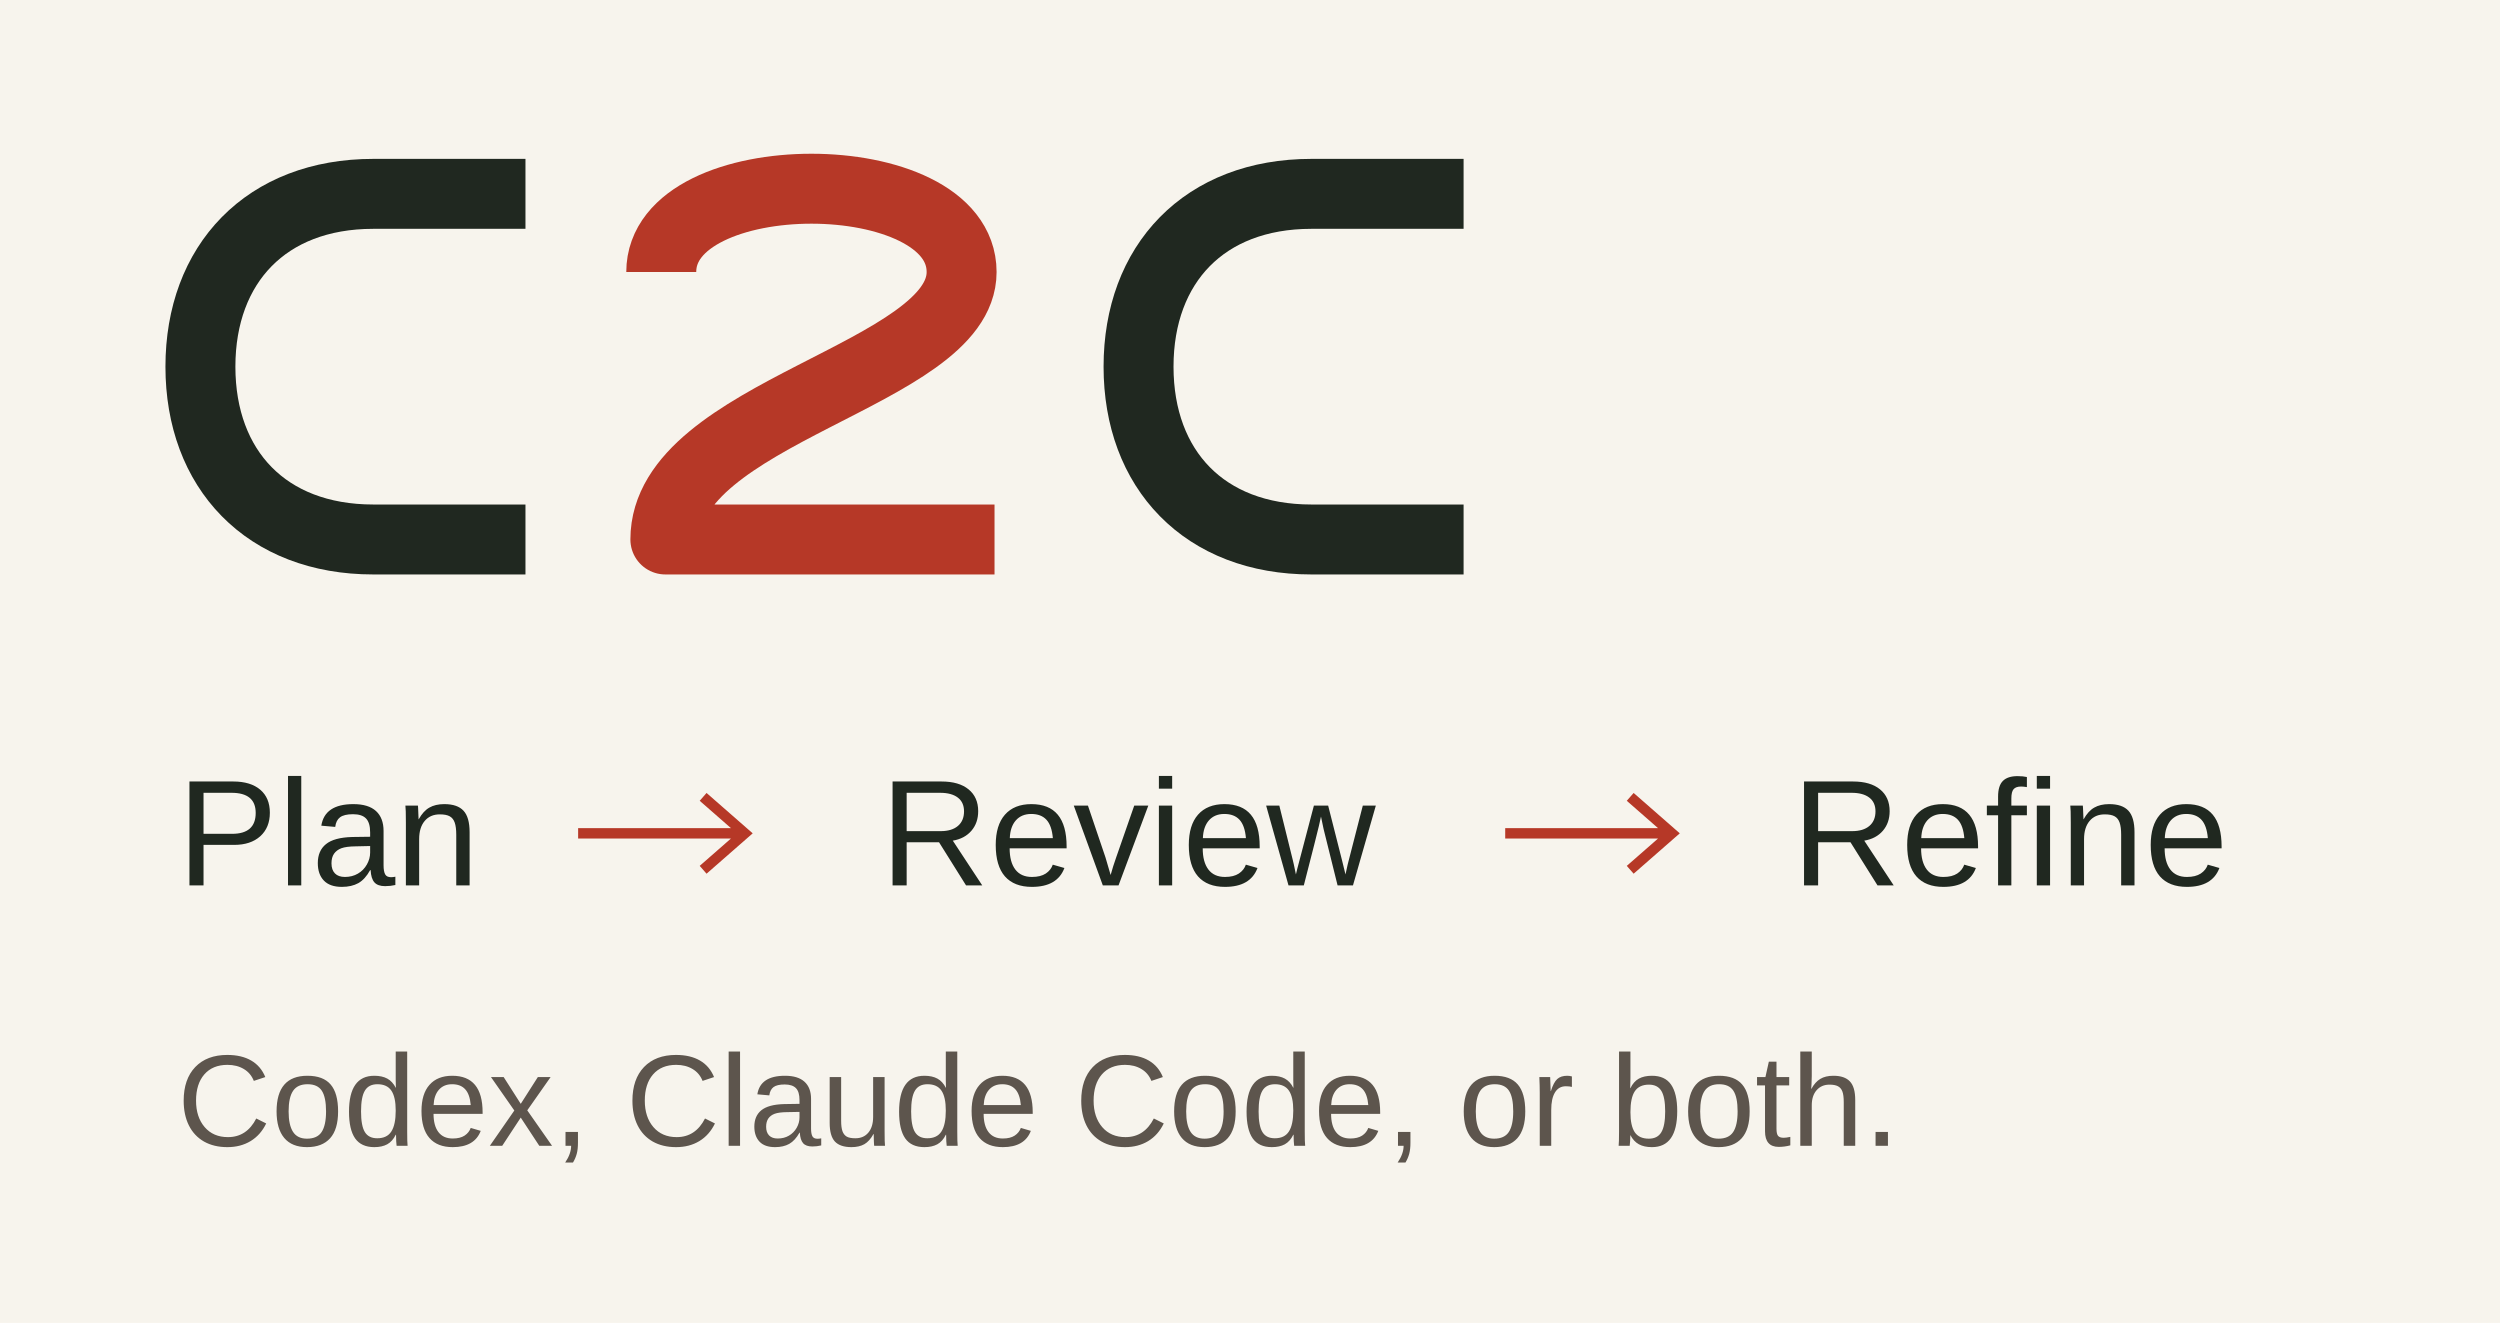
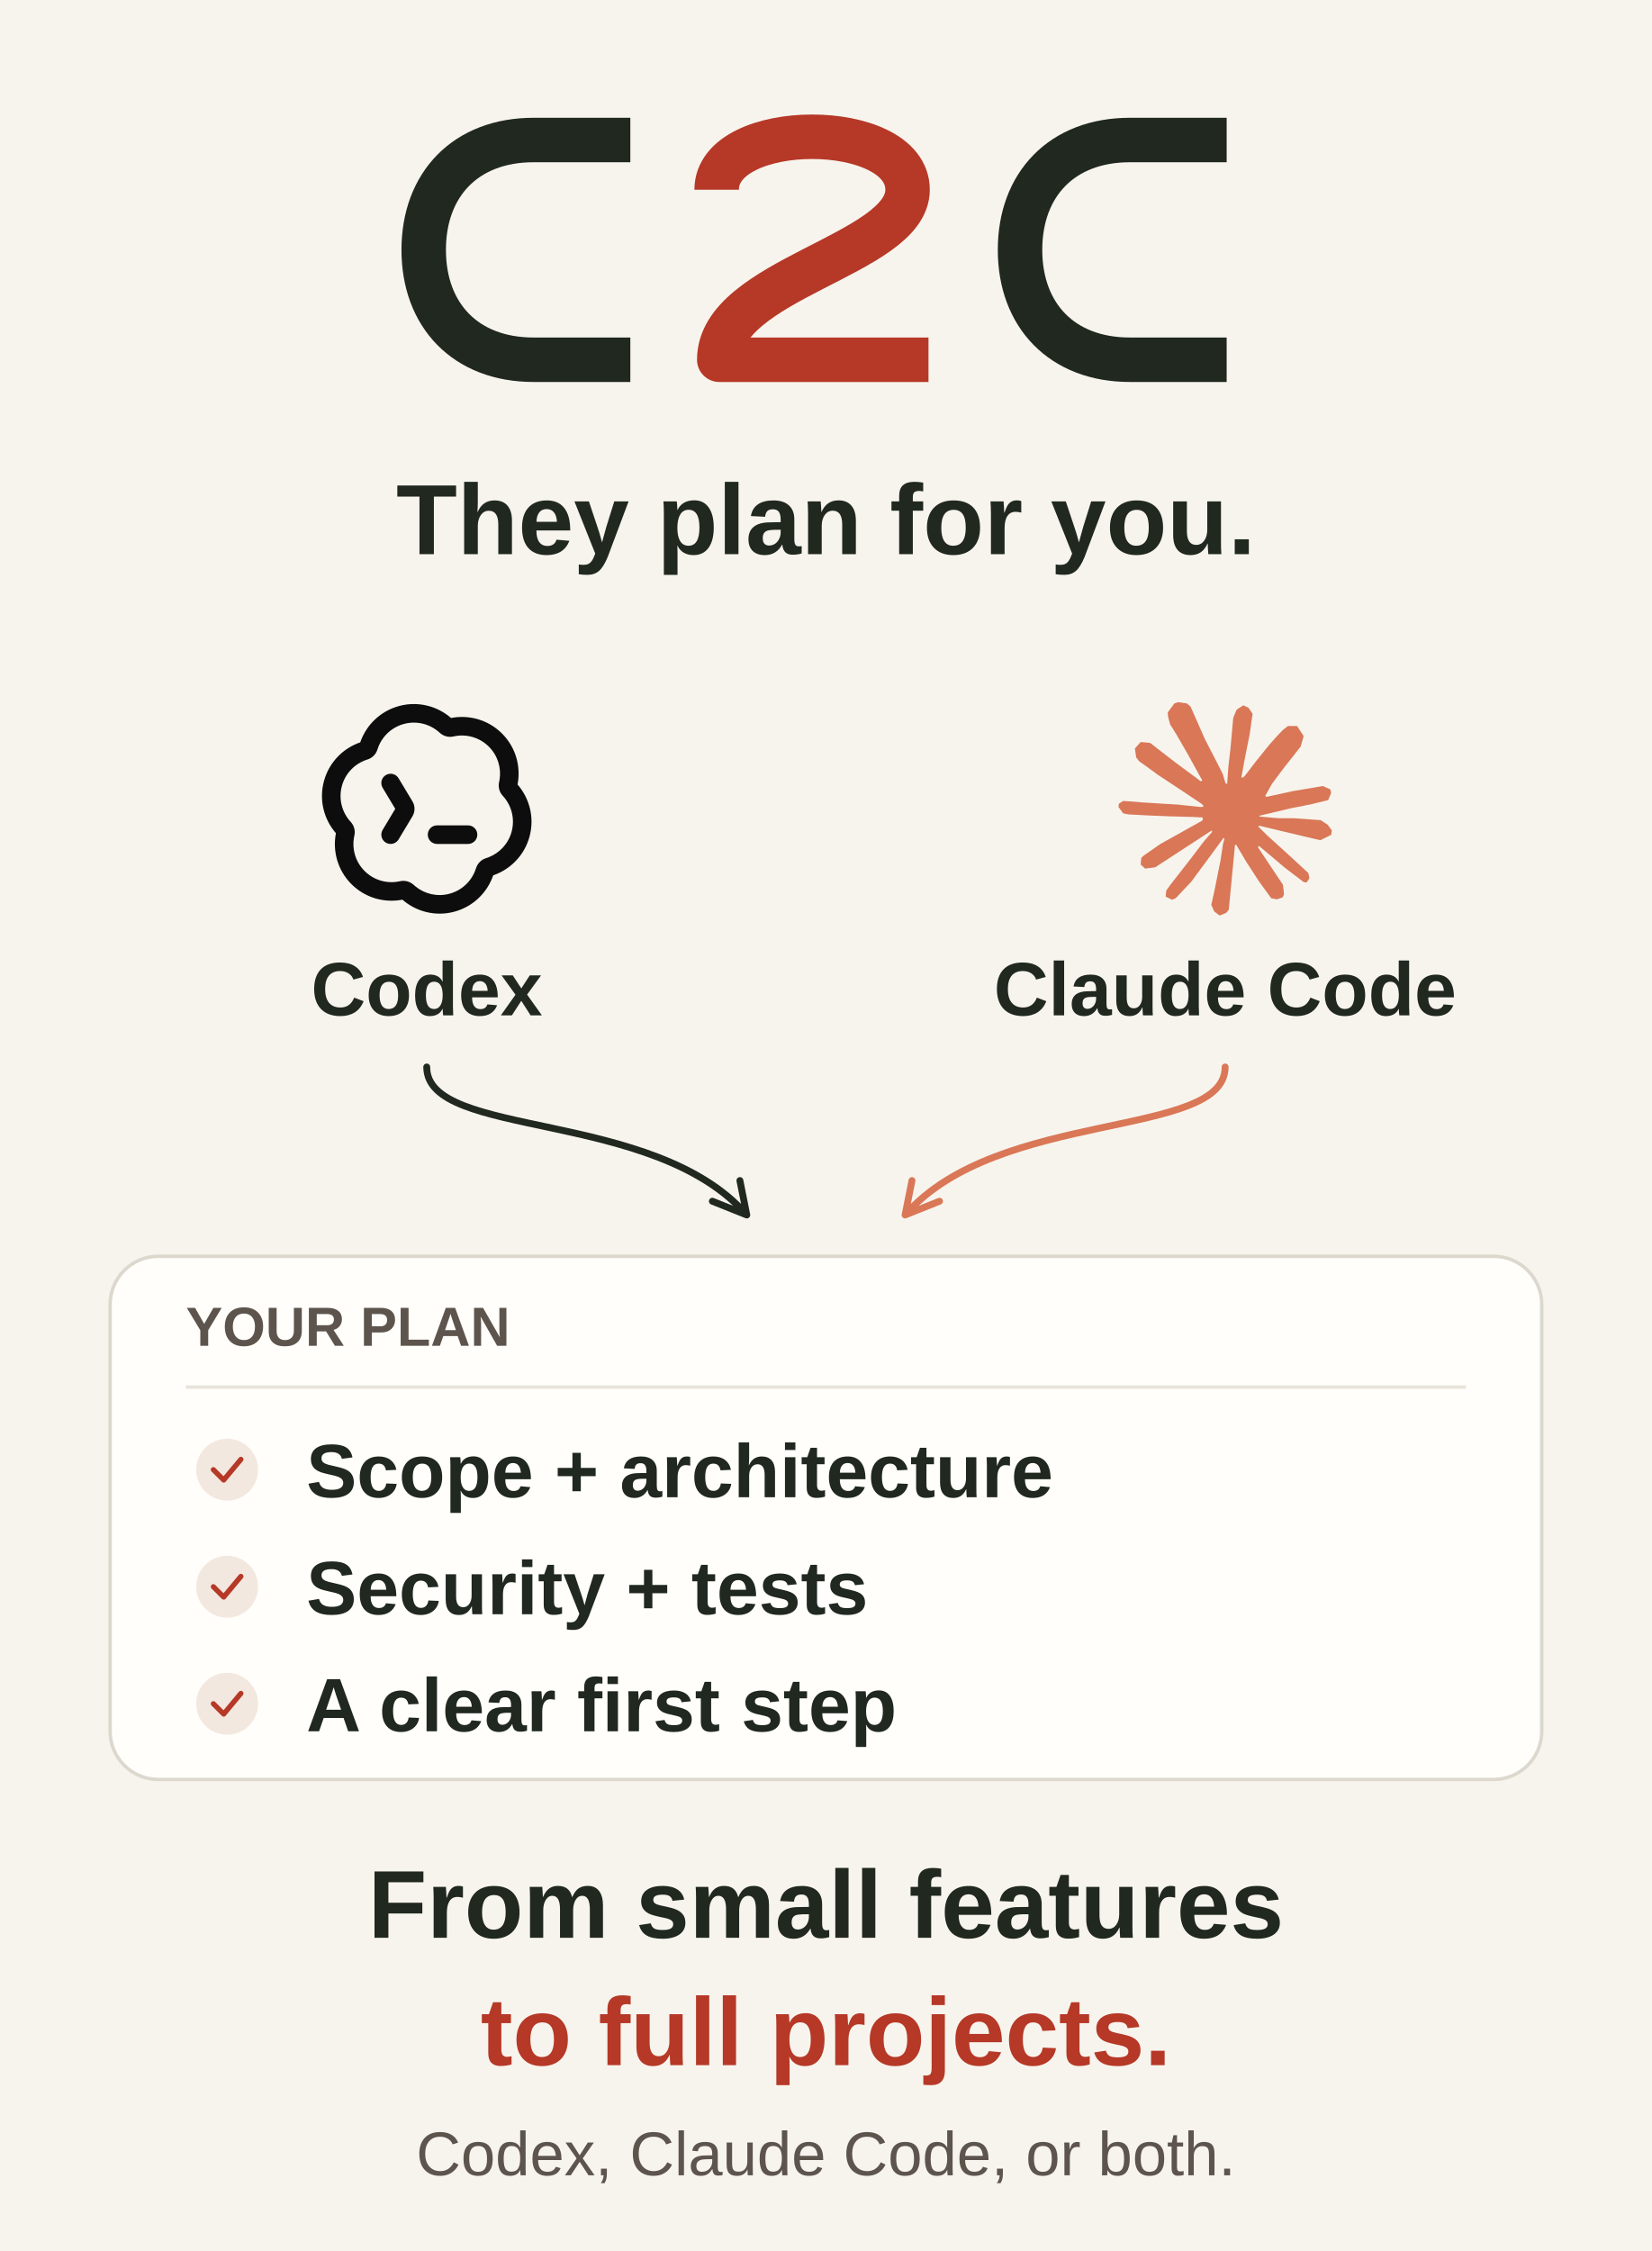
- <svg xmlns="http://www.w3.org/2000/svg" width="480" height="254" viewBox="0 0 480 254" role="img" aria-labelledby="title desc">
-   <rect width="480" height="254" fill="#f7f4ed" />
-   <g transform="translate(29 23) scale(.79)" fill="none" stroke-width="17" stroke-linejoin="round">
-     <path d="M91 18H54C28 18 12 35 12 60S28 102 54 102H91" stroke="#202820" />
-     <path d="M124 37C124 10 197 10 197 37C197 62 125 71 125 102H205" stroke="#b63827" />
-     <path d="M319 18H282C256 18 240 35 240 60S256 102 282 102H319" stroke="#202820" />
+ <svg xmlns="http://www.w3.org/2000/svg" width="480" height="654" viewBox="0 0 480 654" role="img" aria-labelledby="title desc">
+   <rect width="480" height="654" fill="#f7f4ed" />
+   <g transform="translate(114 27) scale(.76)">
+     <g transform="translate(0 0)" fill="none" stroke-width="17" stroke-linejoin="round">
+       <path d="M91 18H54C28 18 12 35 12 60S28 102 54 102H91" stroke="#202820" />
+       <path d="M124 37C124 10 197 10 197 37C197 62 125 71 125 102H205" stroke="#b63827" />
+       <path d="M319 18H282C256 18 240 35 240 60S256 102 282 102H319" stroke="#202820" />
+     </g>
  </g>
  <g font-family="Segoe UI, Arial, sans-serif" fill="#202820">
-     <text x="34" y="170" font-size="29">Plan</text>
-     <text x="169" y="170" font-size="29">Review</text>
-     <text x="344" y="170" font-size="29">Refine</text>
-     <g fill="none" stroke="#b63827" stroke-width="2">
-       <path d="M111 160H143M135 153L143 160L135 167" />
-       <path d="M289 160H321M313 153L321 160L313 167" />
+     <text x="240" y="161" text-anchor="middle" font-size="29" font-weight="700">They plan for you.</text>
+     <svg x="88" y="199" width="72" height="72" viewBox="0 0 24 24">
+       <path d="M16 13.599C16.497 13.6 16.901 14.003 16.901 14.5C16.901 14.996 16.497 15.4 16 15.4H13.001C12.504 15.4 12.1 14.997 12.1 14.5C12.1 14.003 12.504 13.599 13.001 13.599H16Z" fill="#0D0D0D" />
+       <path d="M8.038 8.728C8.464 8.473 9.016 8.611 9.272 9.037L10.618 11.279C10.884 11.722 10.883 12.277 10.618 12.72L9.272 14.963C9.016 15.389 8.464 15.527 8.038 15.271C7.611 15.015 7.473 14.463 7.729 14.037L8.951 12L7.729 9.962C7.473 9.536 7.611 8.984 8.038 8.728Z" fill="#0D0D0D" />
+       <path fill-rule="evenodd" clip-rule="evenodd" d="M9.332 2.038C11.164 1.547 13.027 2.047 14.356 3.202C16.086 2.865 17.951 3.364 19.294 4.707C20.636 6.049 21.133 7.913 20.796 9.642C21.953 10.972 22.453 12.835 21.962 14.668C21.471 16.503 20.105 17.866 18.439 18.439C17.866 20.105 16.503 21.47 14.669 21.962C12.836 22.453 10.973 21.952 9.643 20.796C7.914 21.132 6.05 20.635 4.708 19.293C3.366 17.951 2.867 16.087 3.203 14.357C2.047 13.027 1.548 11.164 2.039 9.331C2.53 7.498 3.894 6.133 5.56 5.559C6.134 3.893 7.498 2.529 9.332 2.038ZM13.262 4.635C12.361 3.801 11.067 3.436 9.797 3.776C8.527 4.116 7.589 5.08 7.225 6.253C7.081 6.716 6.718 7.079 6.254 7.223C5.081 7.587 4.118 8.526 3.778 9.796C3.438 11.067 3.801 12.361 4.635 13.262C4.965 13.618 5.098 14.115 4.991 14.588C4.719 15.786 5.051 17.089 5.981 18.019C6.911 18.949 8.213 19.28 9.412 19.008L9.589 18.979C9.947 18.943 10.306 19.04 10.598 19.25L10.738 19.364L10.912 19.514C11.802 20.241 13.013 20.541 14.204 20.222C15.473 19.882 16.411 18.919 16.775 17.746C16.919 17.282 17.283 16.919 17.747 16.775L17.963 16.7C19.038 16.292 19.905 15.394 20.224 14.203C20.564 12.933 20.199 11.639 19.365 10.737C19.035 10.381 18.902 9.884 19.009 9.411L19.053 9.185C19.237 8.051 18.892 6.852 18.02 5.98C17.09 5.05 15.787 4.718 14.588 4.99C14.115 5.097 13.619 4.965 13.262 4.635Z" fill="#0D0D0D" />
+     </svg>
+     <svg x="325" y="204" width="62" height="62" viewBox="0 0 125 125">
+       <path d="M54.375 118.75L56.125 111L58.125 101L59.75 93L61.25 83.125L62.125 79.875L62 79.625L61.375 79.75L53.875 90L42.5 105.375L33.5 114.875L31.375 115.75L27.625 113.875L28 110.375L30.125 107.375L42.5 91.5L50 81.625L54.875 76L54.75 75.25H54.5L21.5 96.75L15.625 97.5L13 95.125L13.375 91.25L14.625 90L24.5 83.125L49.125 69.375L49.5 68.125L49.125 67.5H47.875L43.75 67.25L29.75 66.875L17.625 66.375L5.75 65.75L2.75 65.125L0 61.375L0.25 59.5L2.75 57.875L6.375 58.125L14.25 58.75L26.125 59.5L34.75 60L47.5 61.375H49.5L49.75 60.5L49.125 60L48.625 59.5L36.25 51.25L23 42.5L16 37.375L12.25 34.75L10.375 32.375L9.625 27.125L13 23.375L17.625 23.75L18.75 24L23.375 27.625L33.25 35.25L46.25 44.875L48.125 46.375L49 45.875V45.5L48.125 44.125L41.125 31.375L33.625 18.375L30.25 13L29.375 9.75C29.042 8.625 28.875 7.375 28.875 6L32.75 0.75L34.875 0L40.125 0.75L42.25 2.625L45.5 10L50.625 21.625L58.75 37.375L61.125 42.125L62.375 46.375L62.875 47.75H63.75V47L64.375 38L65.625 27.125L66.875 13.125L67.25 9.125L69.25 4.375L73.125 1.875L76.125 3.25L78.625 6.875L78.25 9.125L76.875 18.75L73.875 33.875L72 44.125H73.125L74.375 42.75L79.5 36L88.125 25.25L91.875 21L96.375 16.25L99.25 14H104.625L108.5 19.875L106.75 26L101.25 33L96.625 38.875L90 47.75L86 54.875L86.375 55.375H87.25L102.125 52.125L110.25 50.75L119.75 49.125L124.125 51.125L124.625 53.125L122.875 57.375L112.625 59.875L100.625 62.25L82.75 66.5L82.5 66.625L82.75 67L90.75 67.75L94.25 68H102.75L118.5 69.125L122.625 71.875L125 75.125L124.625 77.75L118.25 80.875L109.75 78.875L89.75 74.125L83 72.5H82V73L87.75 78.625L98.125 88L111.25 100.125L111.875 103.125L110.25 105.625L108.5 105.375L97 96.625L92.5 92.75L82.5 84.375H81.875V85.25L84.125 88.625L96.375 107L97 112.625L96.125 114.375L92.875 115.5L89.5 114.875L82.25 104.875L74.875 93.5L68.875 83.375L68.25 83.875L64.625 121.625L63 123.5L59.25 125L56.125 122.625L54.375 118.75Z" fill="#D97757" />
+     </svg>
+     <g text-anchor="middle" font-size="22" font-weight="700">
+       <text x="124" y="295">Codex</text>
+       <text x="356" y="295">Claude Code</text>
    </g>
-     <text x="34" y="220" font-size="25" fill="#5d554d">Codex, Claude Code, or both.</text>
+     <g fill="none" stroke-width="2" stroke-linecap="round" stroke-linejoin="round">
+       <path d="M124 310C124 331 190 322 217 353m-10-4 10 4-2-10" stroke="#202820" />
+       <path d="M356 310C356 331 290 322 263 353m2-10-2 10 10-4" stroke="#D97757" />
+     </g>
+     <rect x="32" y="365" width="416" height="152" rx="14" fill="#fffefa" stroke="#dcd8ce" />
+     <text x="54" y="391" font-size="16" font-weight="700" fill="#5d554d">YOUR PLAN</text>
+     <path d="M54 403H426" fill="none" stroke="#e8e4da" />
+     <g font-size="22" font-weight="600">
+       <g transform="translate(66 427)">
+         <circle r="9" fill="#f3e8df" />
+         <path d="M-4 0l3 3 5-6" fill="none" stroke="#b63827" stroke-width="1.5" stroke-linecap="round" stroke-linejoin="round" />
+       </g>
+       <text x="89" y="435">Scope + architecture</text>
+       <g transform="translate(66 461)">
+         <circle r="9" fill="#f3e8df" />
+         <path d="M-4 0l3 3 5-6" fill="none" stroke="#b63827" stroke-width="1.5" stroke-linecap="round" stroke-linejoin="round" />
+       </g>
+       <text x="89" y="469">Security + tests</text>
+       <g transform="translate(66 495)">
+         <circle r="9" fill="#f3e8df" />
+         <path d="M-4 0l3 3 5-6" fill="none" stroke="#b63827" stroke-width="1.5" stroke-linecap="round" stroke-linejoin="round" />
+       </g>
+       <text x="89" y="503">A clear first step</text>
+     </g>
+     <g text-anchor="middle" font-size="28" font-weight="700">
+       <text x="240" y="563">From small features</text>
+       <text x="240" y="600" fill="#b63827">to full projects.</text>
+     </g>
+     <text x="240" y="632" text-anchor="middle" font-size="18" fill="#5d554d">Codex, Claude Code, or both.</text>
  </g>
</svg>
